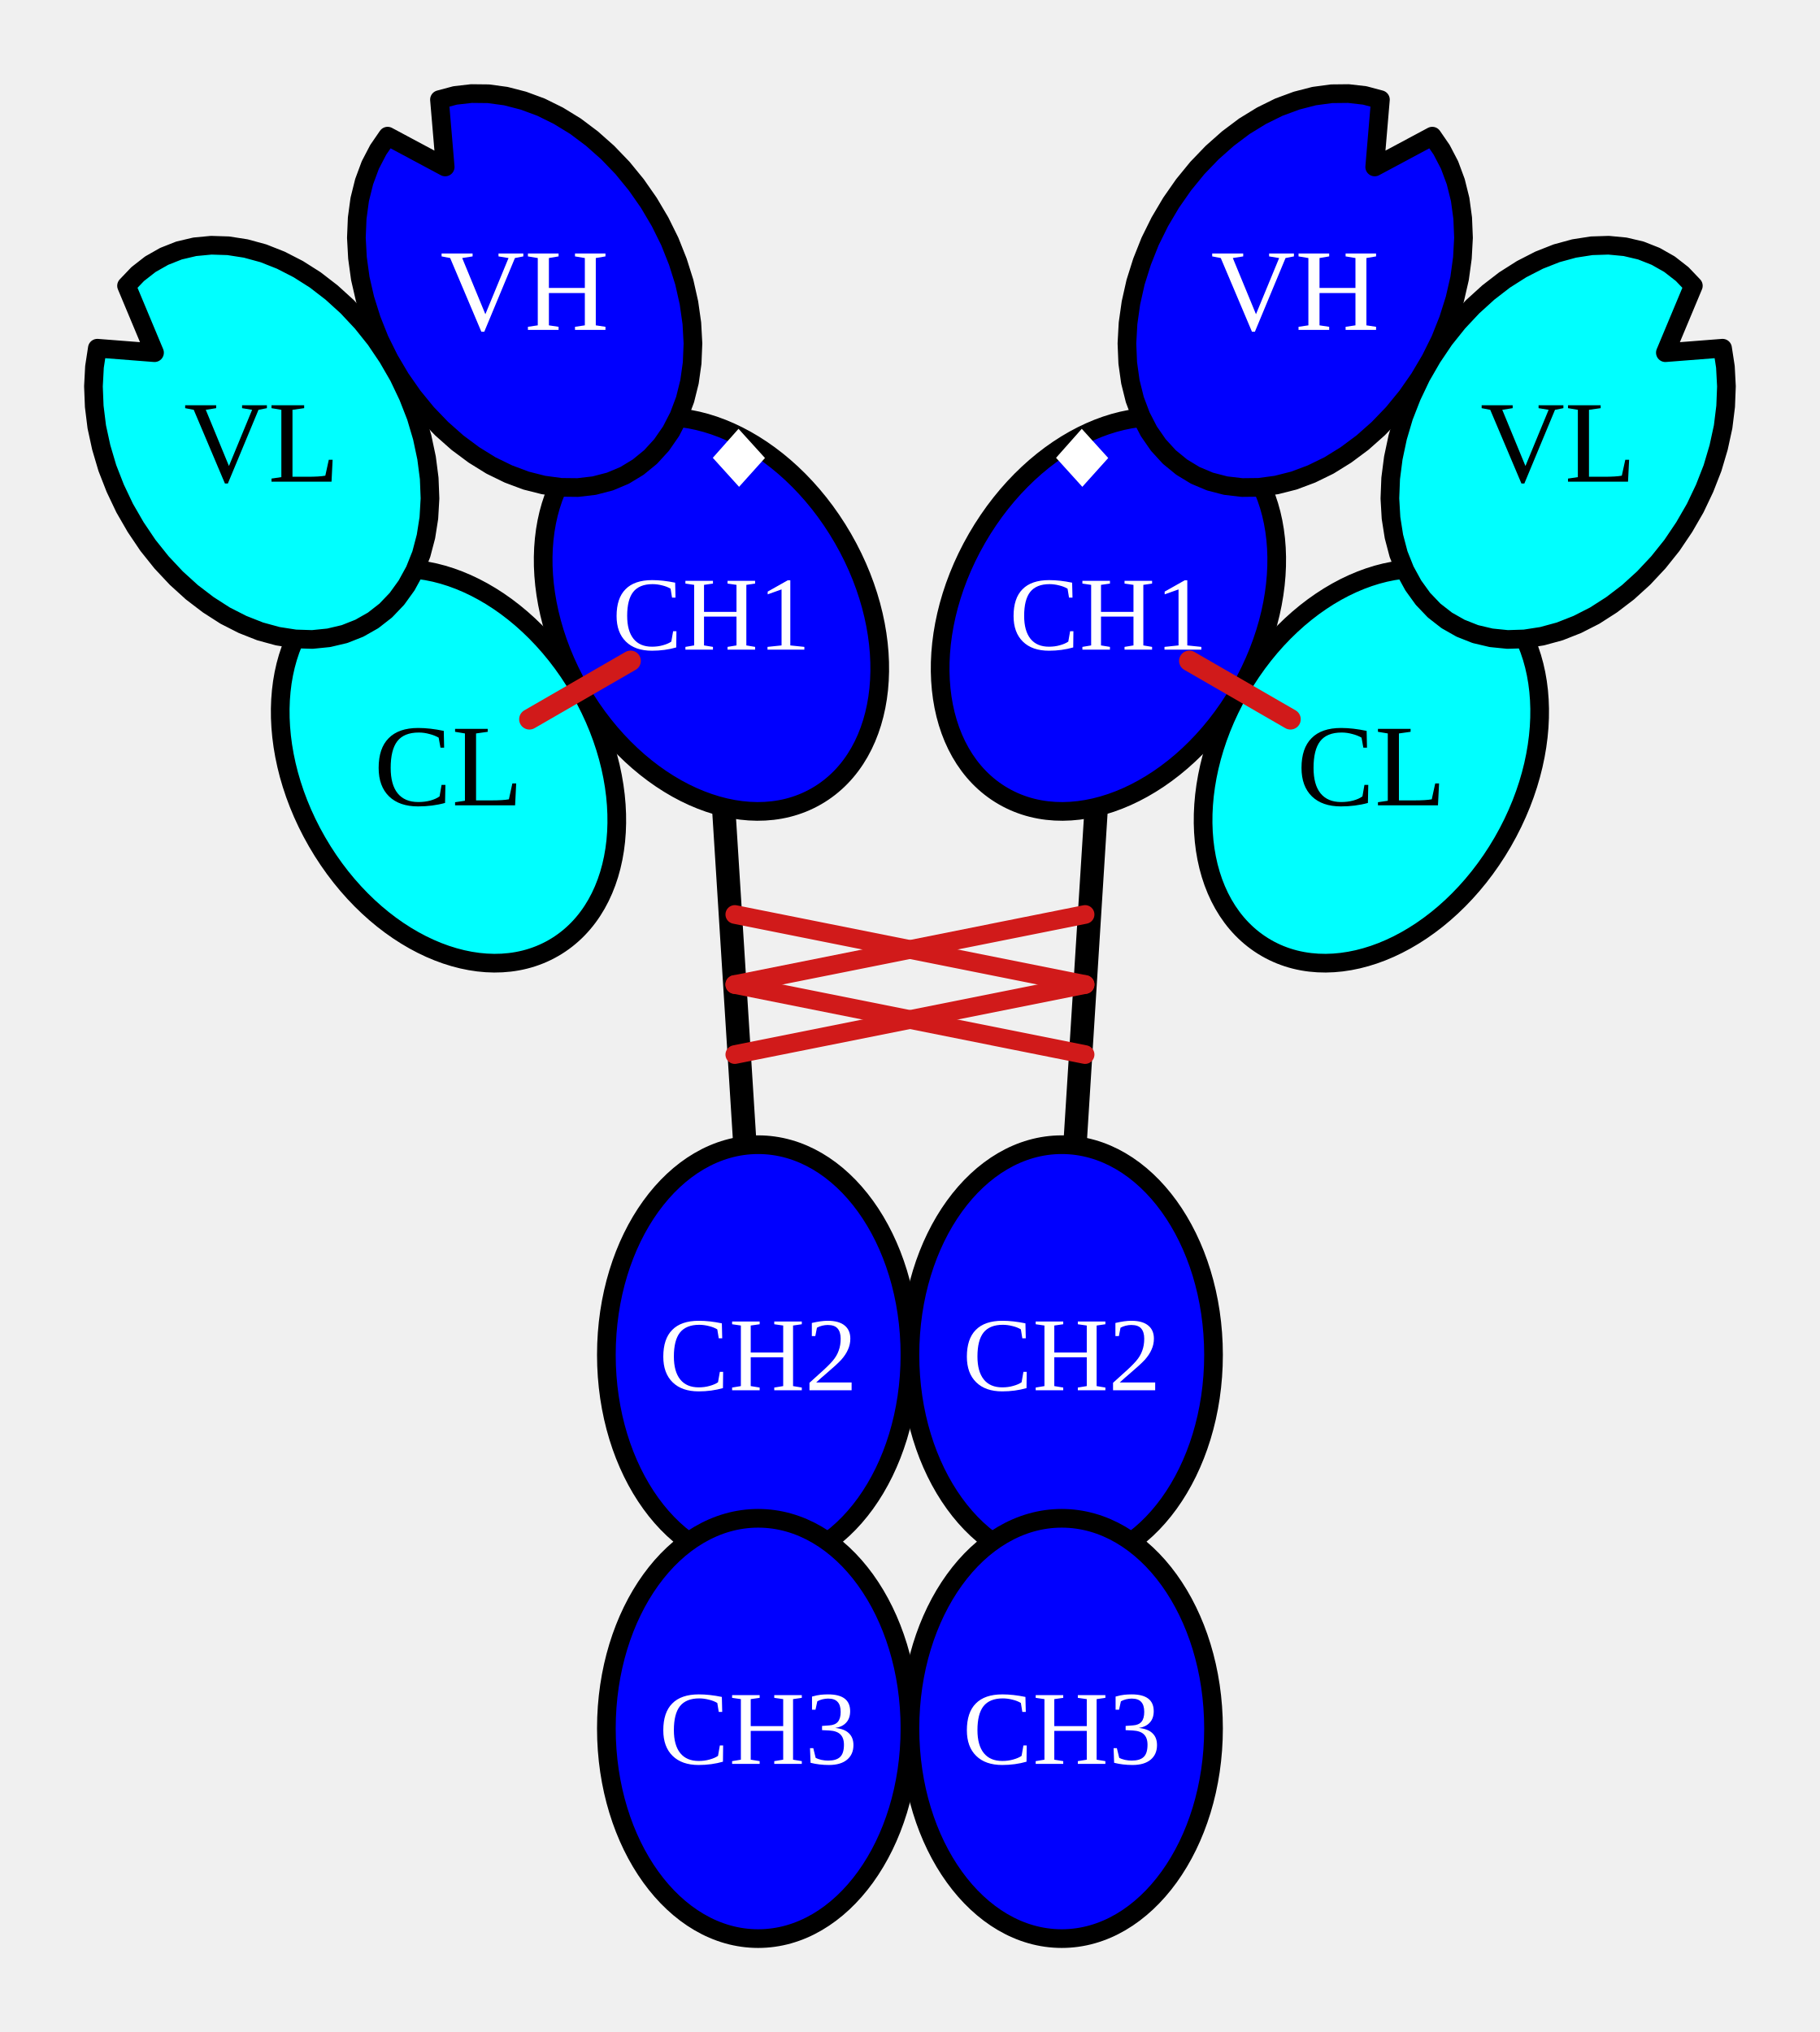
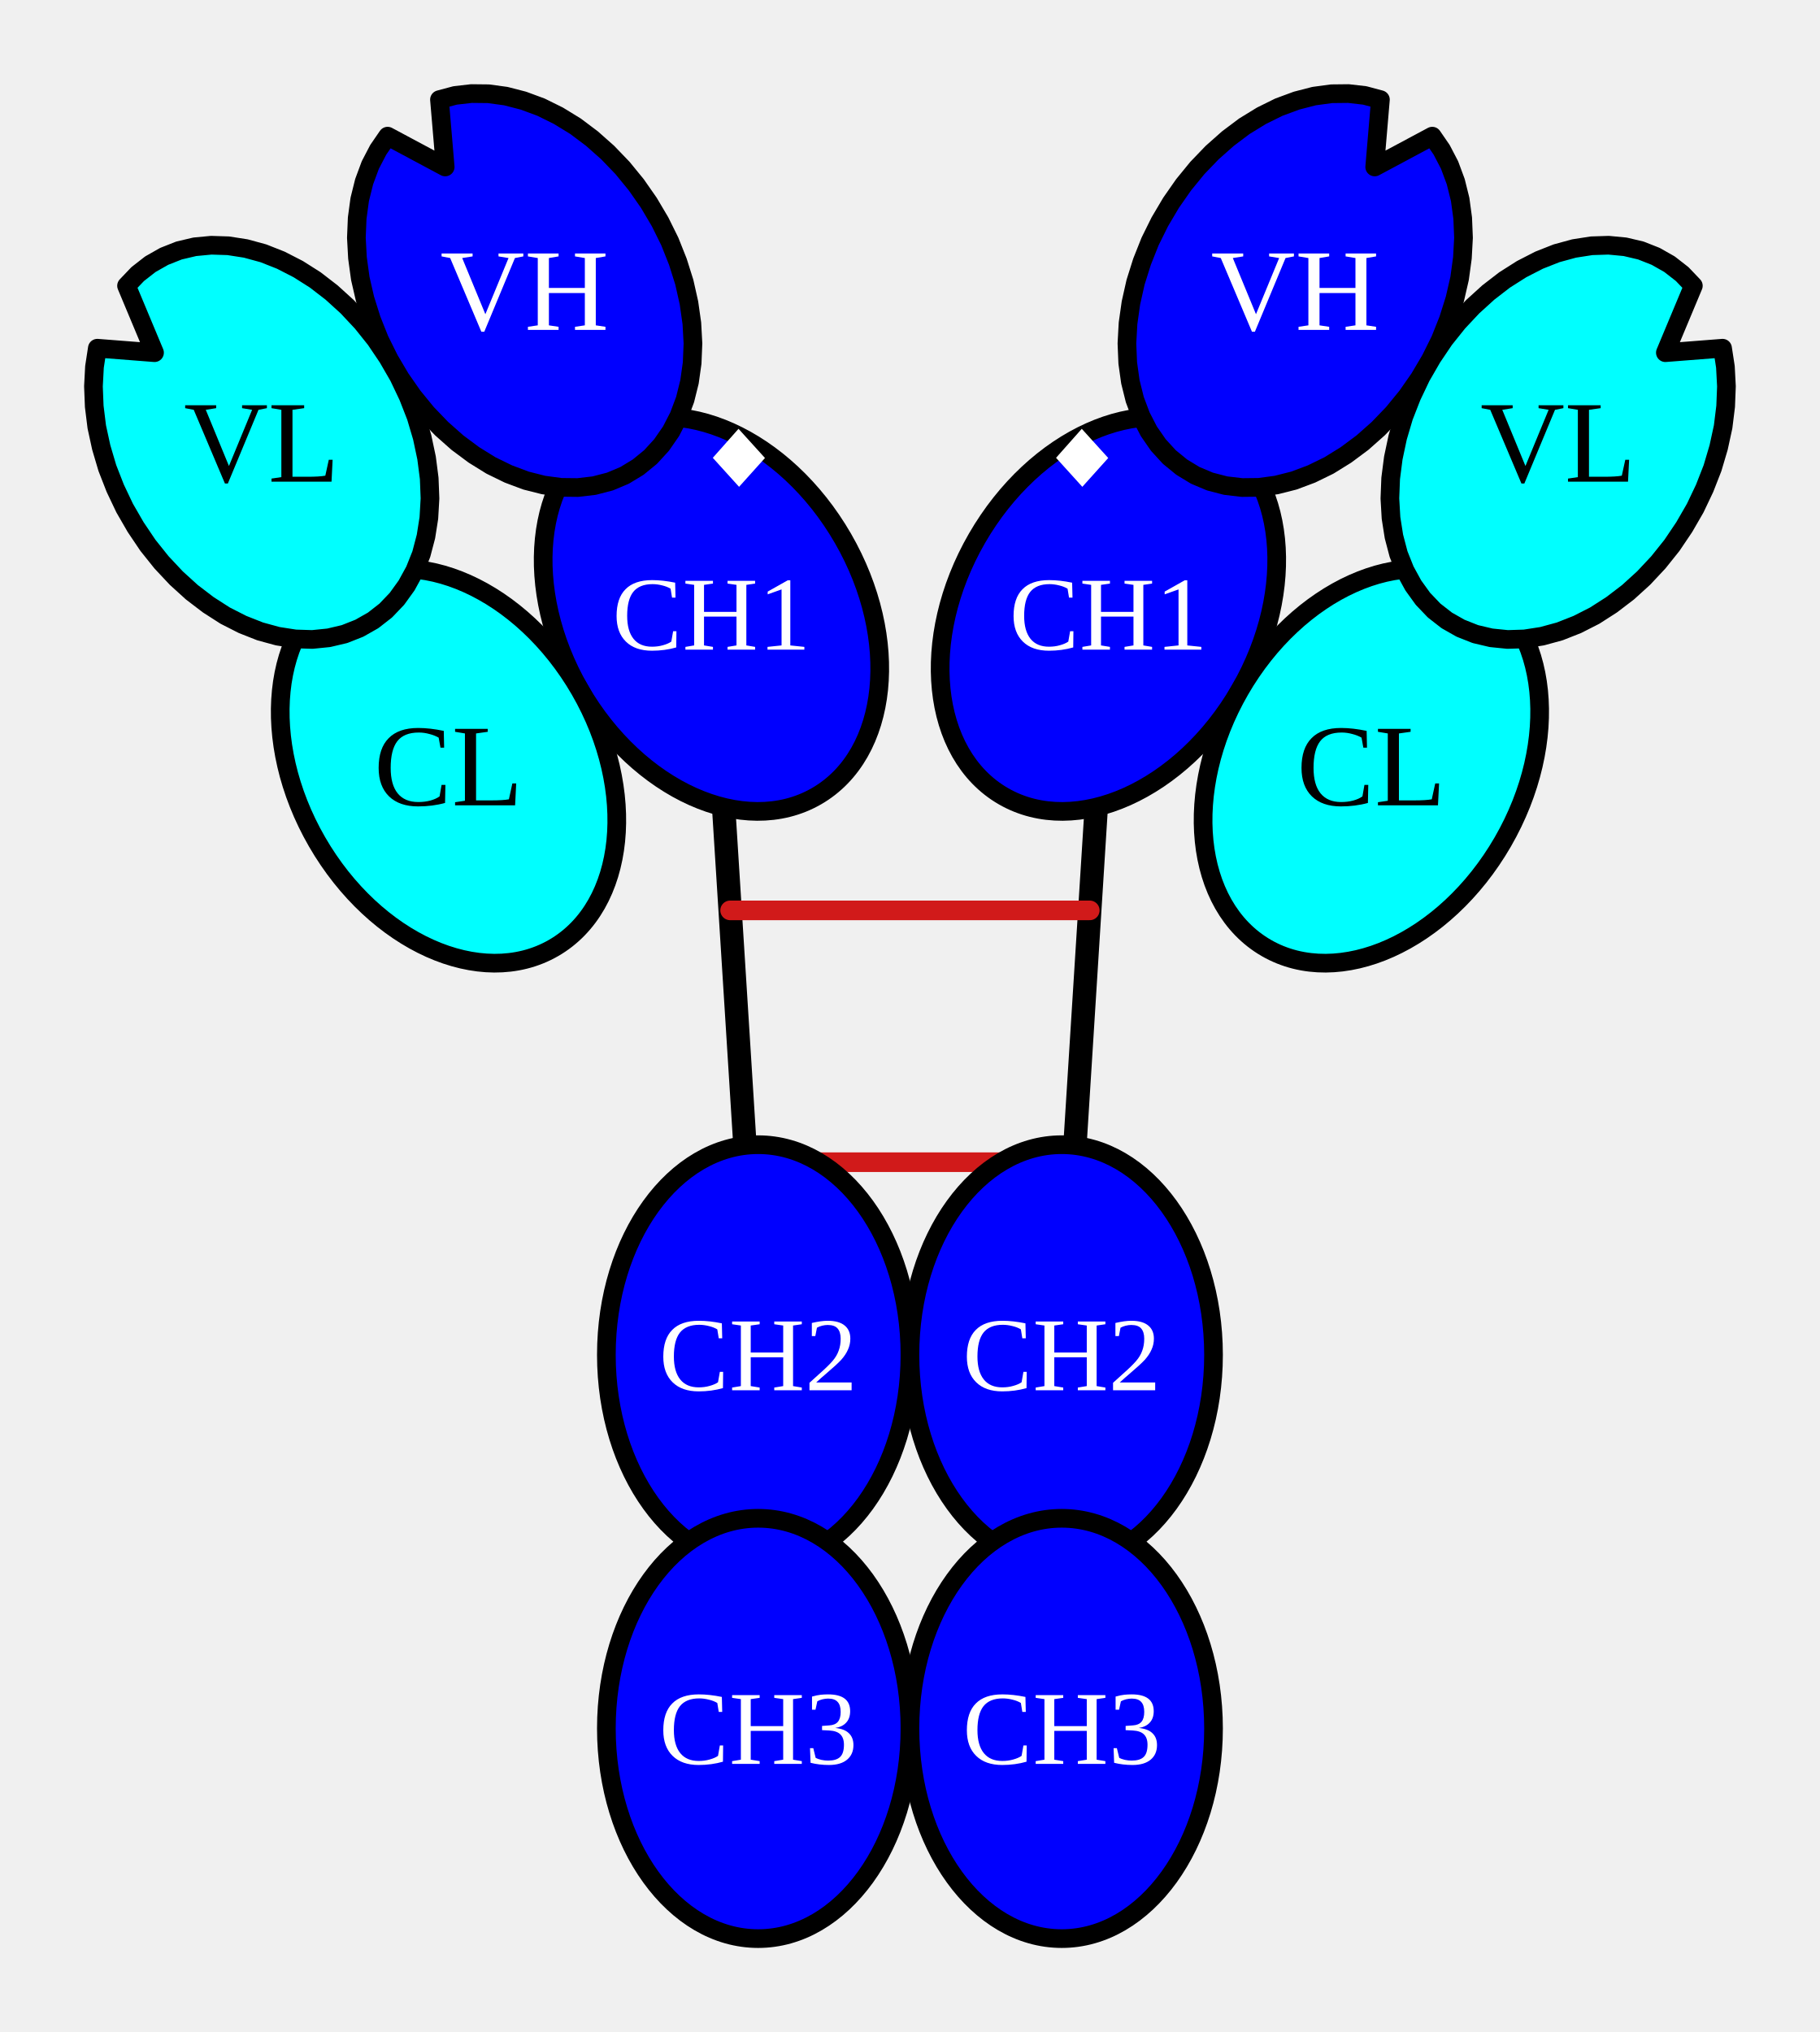
<svg xmlns="http://www.w3.org/2000/svg" width="233.79" height="261.07" viewBox="0 0 233.79 261.07">
  <g transform="translate(116.9,123.07) scale(1.5)">
    <line x1="-17" y1="-29.44" x2="-13" y2="34" stroke="#000000" stroke-width="2" stroke-linecap="round" />
    <line x1="17" y1="-29.44" x2="13" y2="34" stroke="#000000" stroke-width="2" stroke-linecap="round" />
-     <line x1="-15" y1="-3.72" x2="15" y2="2.28" stroke="#D11A1A" stroke-width="1.6" stroke-linecap="round" />
-     <line x1="-15" y1="2.28" x2="15" y2="-3.72" stroke="#D11A1A" stroke-width="1.6" stroke-linecap="round" />
-     <line x1="-15" y1="2.28" x2="15" y2="8.28" stroke="#D11A1A" stroke-width="1.6" stroke-linecap="round" />
-     <line x1="-15" y1="8.28" x2="15" y2="2.28" stroke="#D11A1A" stroke-width="1.6" stroke-linecap="round" />
+     <line x1="-15.4" y1="-4.07" x2="15.4" y2="-4.07" stroke="#D11A1A" stroke-width="1.68" stroke-linecap="round" />
+     <line x1="-14.04" y1="17.5" x2="14.04" y2="17.5" stroke="#D11A1A" stroke-width="1.68" stroke-linecap="round" />
    <g transform="translate(-13,34) rotate(0)">
      <ellipse rx="13" ry="18" fill="#0000FF" stroke="#000000" stroke-width="1.6" />
      <text x="0" y="0" font-size="9" font-family="'Times New Roman', Times, serif" fill="#FFFFFF" text-anchor="middle" dominant-baseline="central" transform="rotate(0 0 0)">CH2</text>
    </g>
    <g transform="translate(13,34) rotate(0)">
      <ellipse rx="13" ry="18" fill="#0000FF" stroke="#000000" stroke-width="1.6" />
      <text x="0" y="0" font-size="9" font-family="'Times New Roman', Times, serif" fill="#FFFFFF" text-anchor="middle" dominant-baseline="central" transform="rotate(0 0 0)">CH2</text>
    </g>
    <g transform="translate(-13,66) rotate(0)">
      <ellipse rx="13" ry="18" fill="#0000FF" stroke="#000000" stroke-width="1.6" />
      <text x="0" y="0" font-size="9" font-family="'Times New Roman', Times, serif" fill="#FFFFFF" text-anchor="middle" dominant-baseline="central" transform="rotate(0 0 0)">CH3</text>
    </g>
    <g transform="translate(13,66) rotate(0)">
      <ellipse rx="13" ry="18" fill="#0000FF" stroke="#000000" stroke-width="1.6" />
      <text x="0" y="0" font-size="9" font-family="'Times New Roman', Times, serif" fill="#FFFFFF" text-anchor="middle" dominant-baseline="central" transform="rotate(0 0 0)">CH3</text>
    </g>
    <g transform="translate(-17,-29.44) rotate(-30)">
      <ellipse rx="13" ry="18" fill="#0000FF" stroke="#000000" stroke-width="1.6" />
      <text x="8.06" y="-9.36" font-size="8.5" font-family="'Times New Roman', Times, serif" fill="#FFFFFF" text-anchor="middle" dominant-baseline="central" transform="rotate(30 8.06 -9.36)">◆</text>
      <text x="0" y="0" font-size="9" font-family="'Times New Roman', Times, serif" fill="#FFFFFF" text-anchor="middle" dominant-baseline="central" transform="rotate(30 0 0)">CH1</text>
    </g>
    <g transform="translate(-39.52,-16.44) rotate(-30)">
      <ellipse rx="13" ry="18" fill="#00FFFF" stroke="#000000" stroke-width="1.6" />
      <text x="0" y="0" font-size="10" font-family="'Times New Roman', Times, serif" fill="#000000" text-anchor="middle" dominant-baseline="central" transform="rotate(30 0 0)">CL</text>
    </g>
    <g transform="translate(-33,-57.16) rotate(-30)">
      <path d="M 1.86 -17.81 L 3.2 -17.45 L 4.49 -16.89 L 5.74 -16.15 L 6.93 -15.23 L 8.04 -14.14 L 9.07 -12.9 L 9.99 -11.52 L 10.81 -10.01 L 11.5 -8.39 L 12.07 -6.68 L 12.51 -4.9 L 12.81 -3.06 L 12.97 -1.19 L 12.99 0.7 L 12.87 2.57 L 12.6 4.42 L 12.2 6.22 L 11.66 7.95 L 11 9.59 L 10.22 11.13 L 9.32 12.55 L 8.32 13.83 L 7.23 14.96 L 6.06 15.92 L 4.83 16.71 L 3.54 17.32 L 2.21 17.74 L 0.86 17.96 L -0.5 17.99 L -1.85 17.82 L -3.19 17.45 L -4.49 16.89 L -5.74 16.15 L -6.93 15.23 L -8.04 14.15 L -9.06 12.91 L -9.99 11.53 L -10.8 10.02 L -11.5 8.4 L -12.07 6.69 L -12.51 4.91 L -12.81 3.07 L -12.97 1.2 L -12.99 -0.68 L -12.87 -2.56 L -12.6 -4.41 L -12.2 -6.21 L -11.67 -7.94 L -11 -9.58 L -10.22 -11.12 L -9.32 -12.54 L -8.33 -13.82 L -7.24 -14.95 L -6.07 -15.92 L -4.83 -16.71 L -3.55 -17.32 L -0.6 -12.57 Z" fill="#0000FF" stroke="#000000" stroke-width="1.6" stroke-linejoin="round" />
      <text x="0" y="0" font-size="10" font-family="'Times New Roman', Times, serif" fill="#FFFFFF" text-anchor="middle" dominant-baseline="central" transform="rotate(30 0 0)">VH</text>
    </g>
    <g transform="translate(-55.52,-44.16) rotate(-30)">
      <path d="M -3.32 -17.4 L -1.99 -17.79 L -0.63 -17.98 L 0.73 -17.97 L 2.08 -17.77 L 3.41 -17.37 L 4.7 -16.78 L 5.94 -16.01 L 7.12 -15.06 L 8.22 -13.95 L 9.22 -12.69 L 10.13 -11.28 L 10.93 -9.75 L 11.6 -8.12 L 12.15 -6.4 L 12.57 -4.6 L 12.85 -2.76 L 12.98 -0.88 L 12.98 1 L 12.83 2.87 L 12.55 4.71 L 12.12 6.5 L 11.56 8.22 L 10.88 9.85 L 10.08 11.37 L 9.16 12.77 L 8.15 14.02 L 7.05 15.13 L 5.87 16.06 L 4.62 16.82 L 3.33 17.4 L 2 17.79 L 0.64 17.98 L -0.72 17.97 L -2.07 17.77 L -3.4 17.37 L -4.69 16.79 L -5.93 16.02 L -7.11 15.07 L -8.21 13.96 L -9.22 12.69 L -10.13 11.29 L -10.92 9.76 L -11.6 8.13 L -12.15 6.41 L -12.57 4.61 L -12.85 2.77 L -12.98 0.89 L -12.98 -0.99 L -12.83 -2.86 L -12.55 -4.7 L -12.12 -6.49 L -11.57 -8.21 L -10.88 -9.84 L -10.08 -11.36 L -9.17 -12.76 L -8.16 -14.02 L -4.11 -11.24 Z" fill="#00FFFF" stroke="#000000" stroke-width="1.6" stroke-linejoin="round" />
      <text x="0" y="0" font-size="10" font-family="'Times New Roman', Times, serif" fill="#000000" text-anchor="middle" dominant-baseline="central" transform="rotate(30 0 0)">VL</text>
    </g>
    <g transform="translate(17,-29.44) rotate(30)">
      <ellipse rx="13" ry="18" fill="#0000FF" stroke="#000000" stroke-width="1.6" />
      <text x="-8.06" y="-9.36" font-size="8.5" font-family="'Times New Roman', Times, serif" fill="#FFFFFF" text-anchor="middle" dominant-baseline="central" transform="rotate(-30 -8.06 -9.36)">◆</text>
      <text x="0" y="0" font-size="9" font-family="'Times New Roman', Times, serif" fill="#FFFFFF" text-anchor="middle" dominant-baseline="central" transform="rotate(-30 0 0)">CH1</text>
    </g>
    <g transform="translate(39.52,-16.44) rotate(30)">
      <ellipse rx="13" ry="18" fill="#00FFFF" stroke="#000000" stroke-width="1.6" />
      <text x="0" y="0" font-size="10" font-family="'Times New Roman', Times, serif" fill="#000000" text-anchor="middle" dominant-baseline="central" transform="rotate(-30 0 0)">CL</text>
    </g>
    <g transform="translate(33,-57.16) rotate(30)">
      <path d="M 3.55 -17.32 L 4.83 -16.71 L 6.07 -15.92 L 7.24 -14.95 L 8.33 -13.82 L 9.32 -12.54 L 10.22 -11.12 L 11 -9.58 L 11.67 -7.94 L 12.2 -6.21 L 12.6 -4.41 L 12.87 -2.56 L 12.99 -0.68 L 12.97 1.2 L 12.81 3.07 L 12.51 4.91 L 12.07 6.69 L 11.5 8.4 L 10.8 10.02 L 9.99 11.53 L 9.06 12.91 L 8.04 14.15 L 6.93 15.23 L 5.74 16.15 L 4.49 16.89 L 3.19 17.45 L 1.85 17.82 L 0.5 17.99 L -0.86 17.96 L -2.21 17.74 L -3.54 17.32 L -4.83 16.71 L -6.06 15.92 L -7.23 14.96 L -8.32 13.83 L -9.32 12.55 L -10.22 11.13 L -11 9.59 L -11.66 7.95 L -12.2 6.22 L -12.6 4.42 L -12.87 2.57 L -12.99 0.7 L -12.97 -1.19 L -12.81 -3.06 L -12.51 -4.9 L -12.07 -6.68 L -11.5 -8.39 L -10.81 -10.01 L -9.99 -11.52 L -9.07 -12.9 L -8.04 -14.14 L -6.93 -15.23 L -5.74 -16.15 L -4.49 -16.89 L -3.2 -17.45 L -1.86 -17.81 L 0.6 -12.57 Z" fill="#0000FF" stroke="#000000" stroke-width="1.6" stroke-linejoin="round" />
      <text x="0" y="0" font-size="10" font-family="'Times New Roman', Times, serif" fill="#FFFFFF" text-anchor="middle" dominant-baseline="central" transform="rotate(-30 0 0)">VH</text>
    </g>
    <g transform="translate(55.52,-44.16) rotate(30)">
      <path d="M 8.16 -14.02 L 9.17 -12.76 L 10.08 -11.36 L 10.88 -9.84 L 11.57 -8.21 L 12.12 -6.49 L 12.55 -4.7 L 12.83 -2.86 L 12.98 -0.99 L 12.98 0.89 L 12.85 2.77 L 12.57 4.61 L 12.15 6.41 L 11.6 8.13 L 10.92 9.76 L 10.13 11.29 L 9.22 12.69 L 8.21 13.96 L 7.11 15.07 L 5.93 16.02 L 4.69 16.79 L 3.4 17.37 L 2.07 17.77 L 0.72 17.97 L -0.64 17.98 L -2 17.79 L -3.33 17.4 L -4.62 16.82 L -5.87 16.06 L -7.05 15.13 L -8.15 14.02 L -9.16 12.77 L -10.08 11.37 L -10.88 9.85 L -11.56 8.22 L -12.12 6.5 L -12.55 4.71 L -12.83 2.87 L -12.98 1 L -12.98 -0.88 L -12.85 -2.76 L -12.57 -4.6 L -12.15 -6.4 L -11.6 -8.12 L -10.93 -9.75 L -10.13 -11.28 L -9.22 -12.69 L -8.22 -13.95 L -7.12 -15.06 L -5.94 -16.01 L -4.7 -16.78 L -3.41 -17.37 L -2.08 -17.77 L -0.73 -17.97 L 0.63 -17.98 L 1.99 -17.79 L 3.32 -17.4 L 4.11 -11.24 Z" fill="#00FFFF" stroke="#000000" stroke-width="1.6" stroke-linejoin="round" />
      <text x="0" y="0" font-size="10" font-family="'Times New Roman', Times, serif" fill="#000000" text-anchor="middle" dominant-baseline="central" transform="rotate(-30 0 0)">VL</text>
    </g>
-     <line x1="-23.93" y1="-25.44" x2="-32.59" y2="-20.44" stroke="#D11A1A" stroke-width="1.76" stroke-linecap="round" />
-     <line x1="23.93" y1="-25.44" x2="32.59" y2="-20.44" stroke="#D11A1A" stroke-width="1.76" stroke-linecap="round" />
  </g>
</svg>
